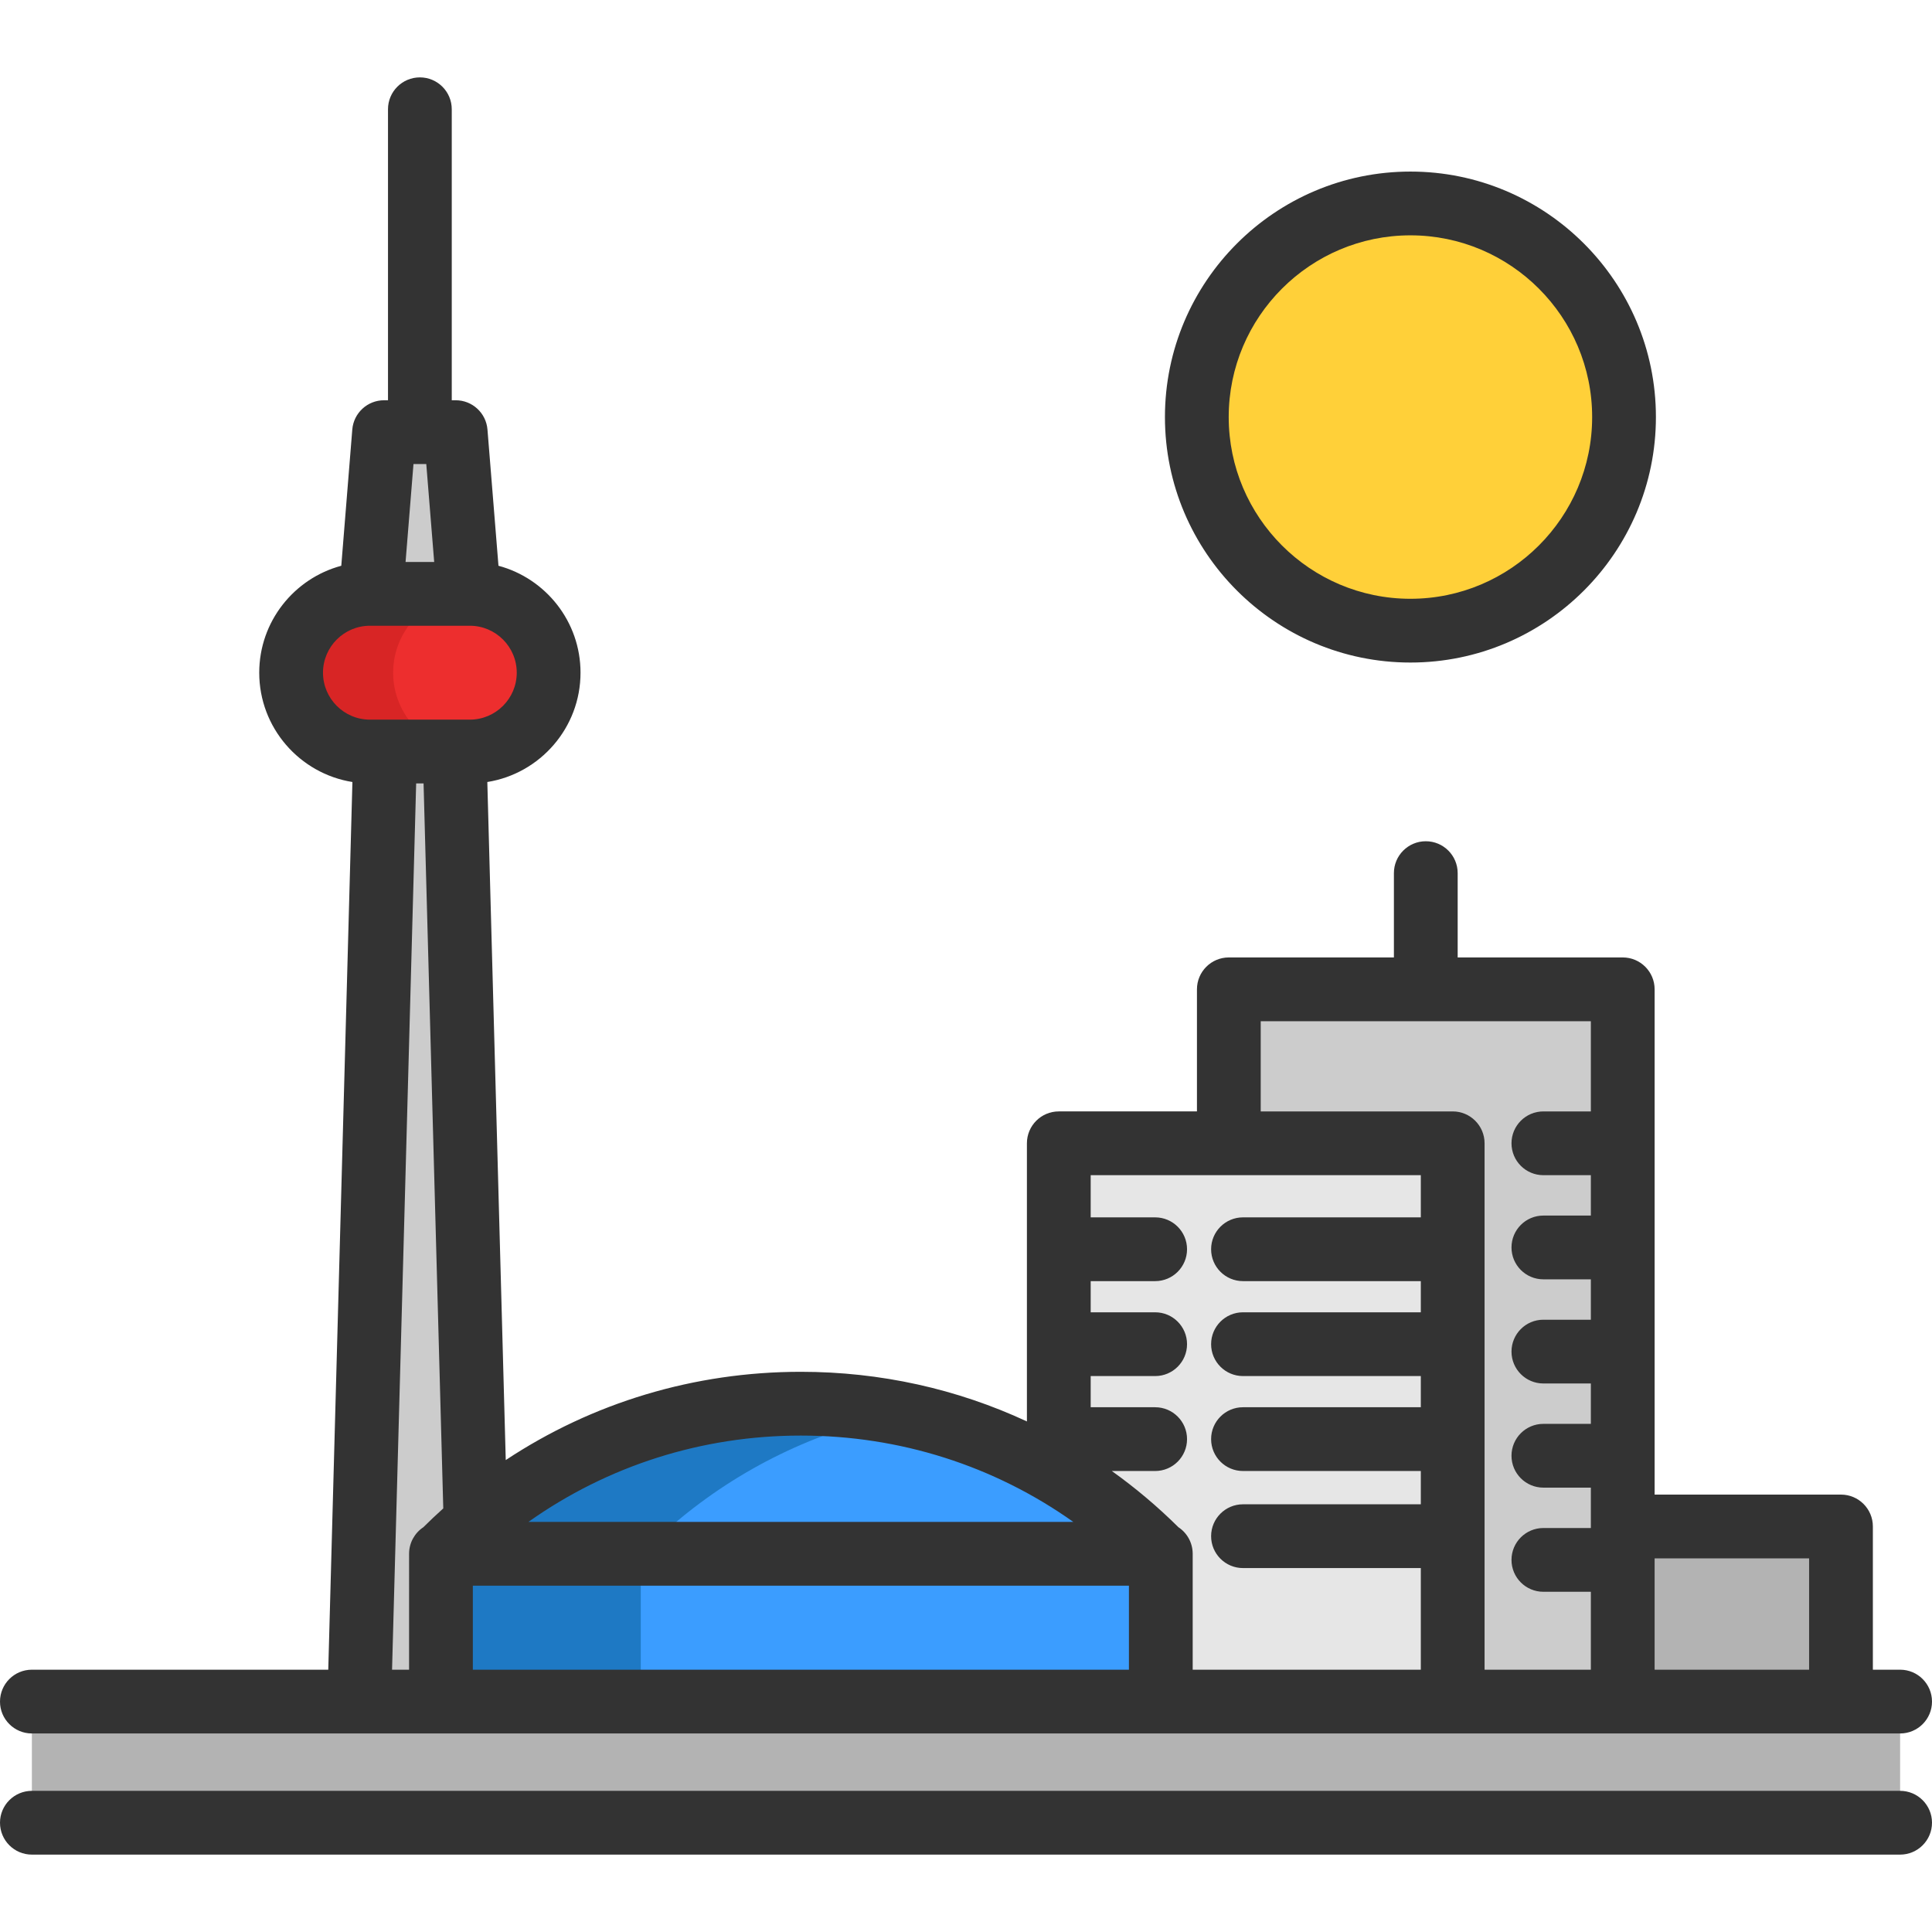
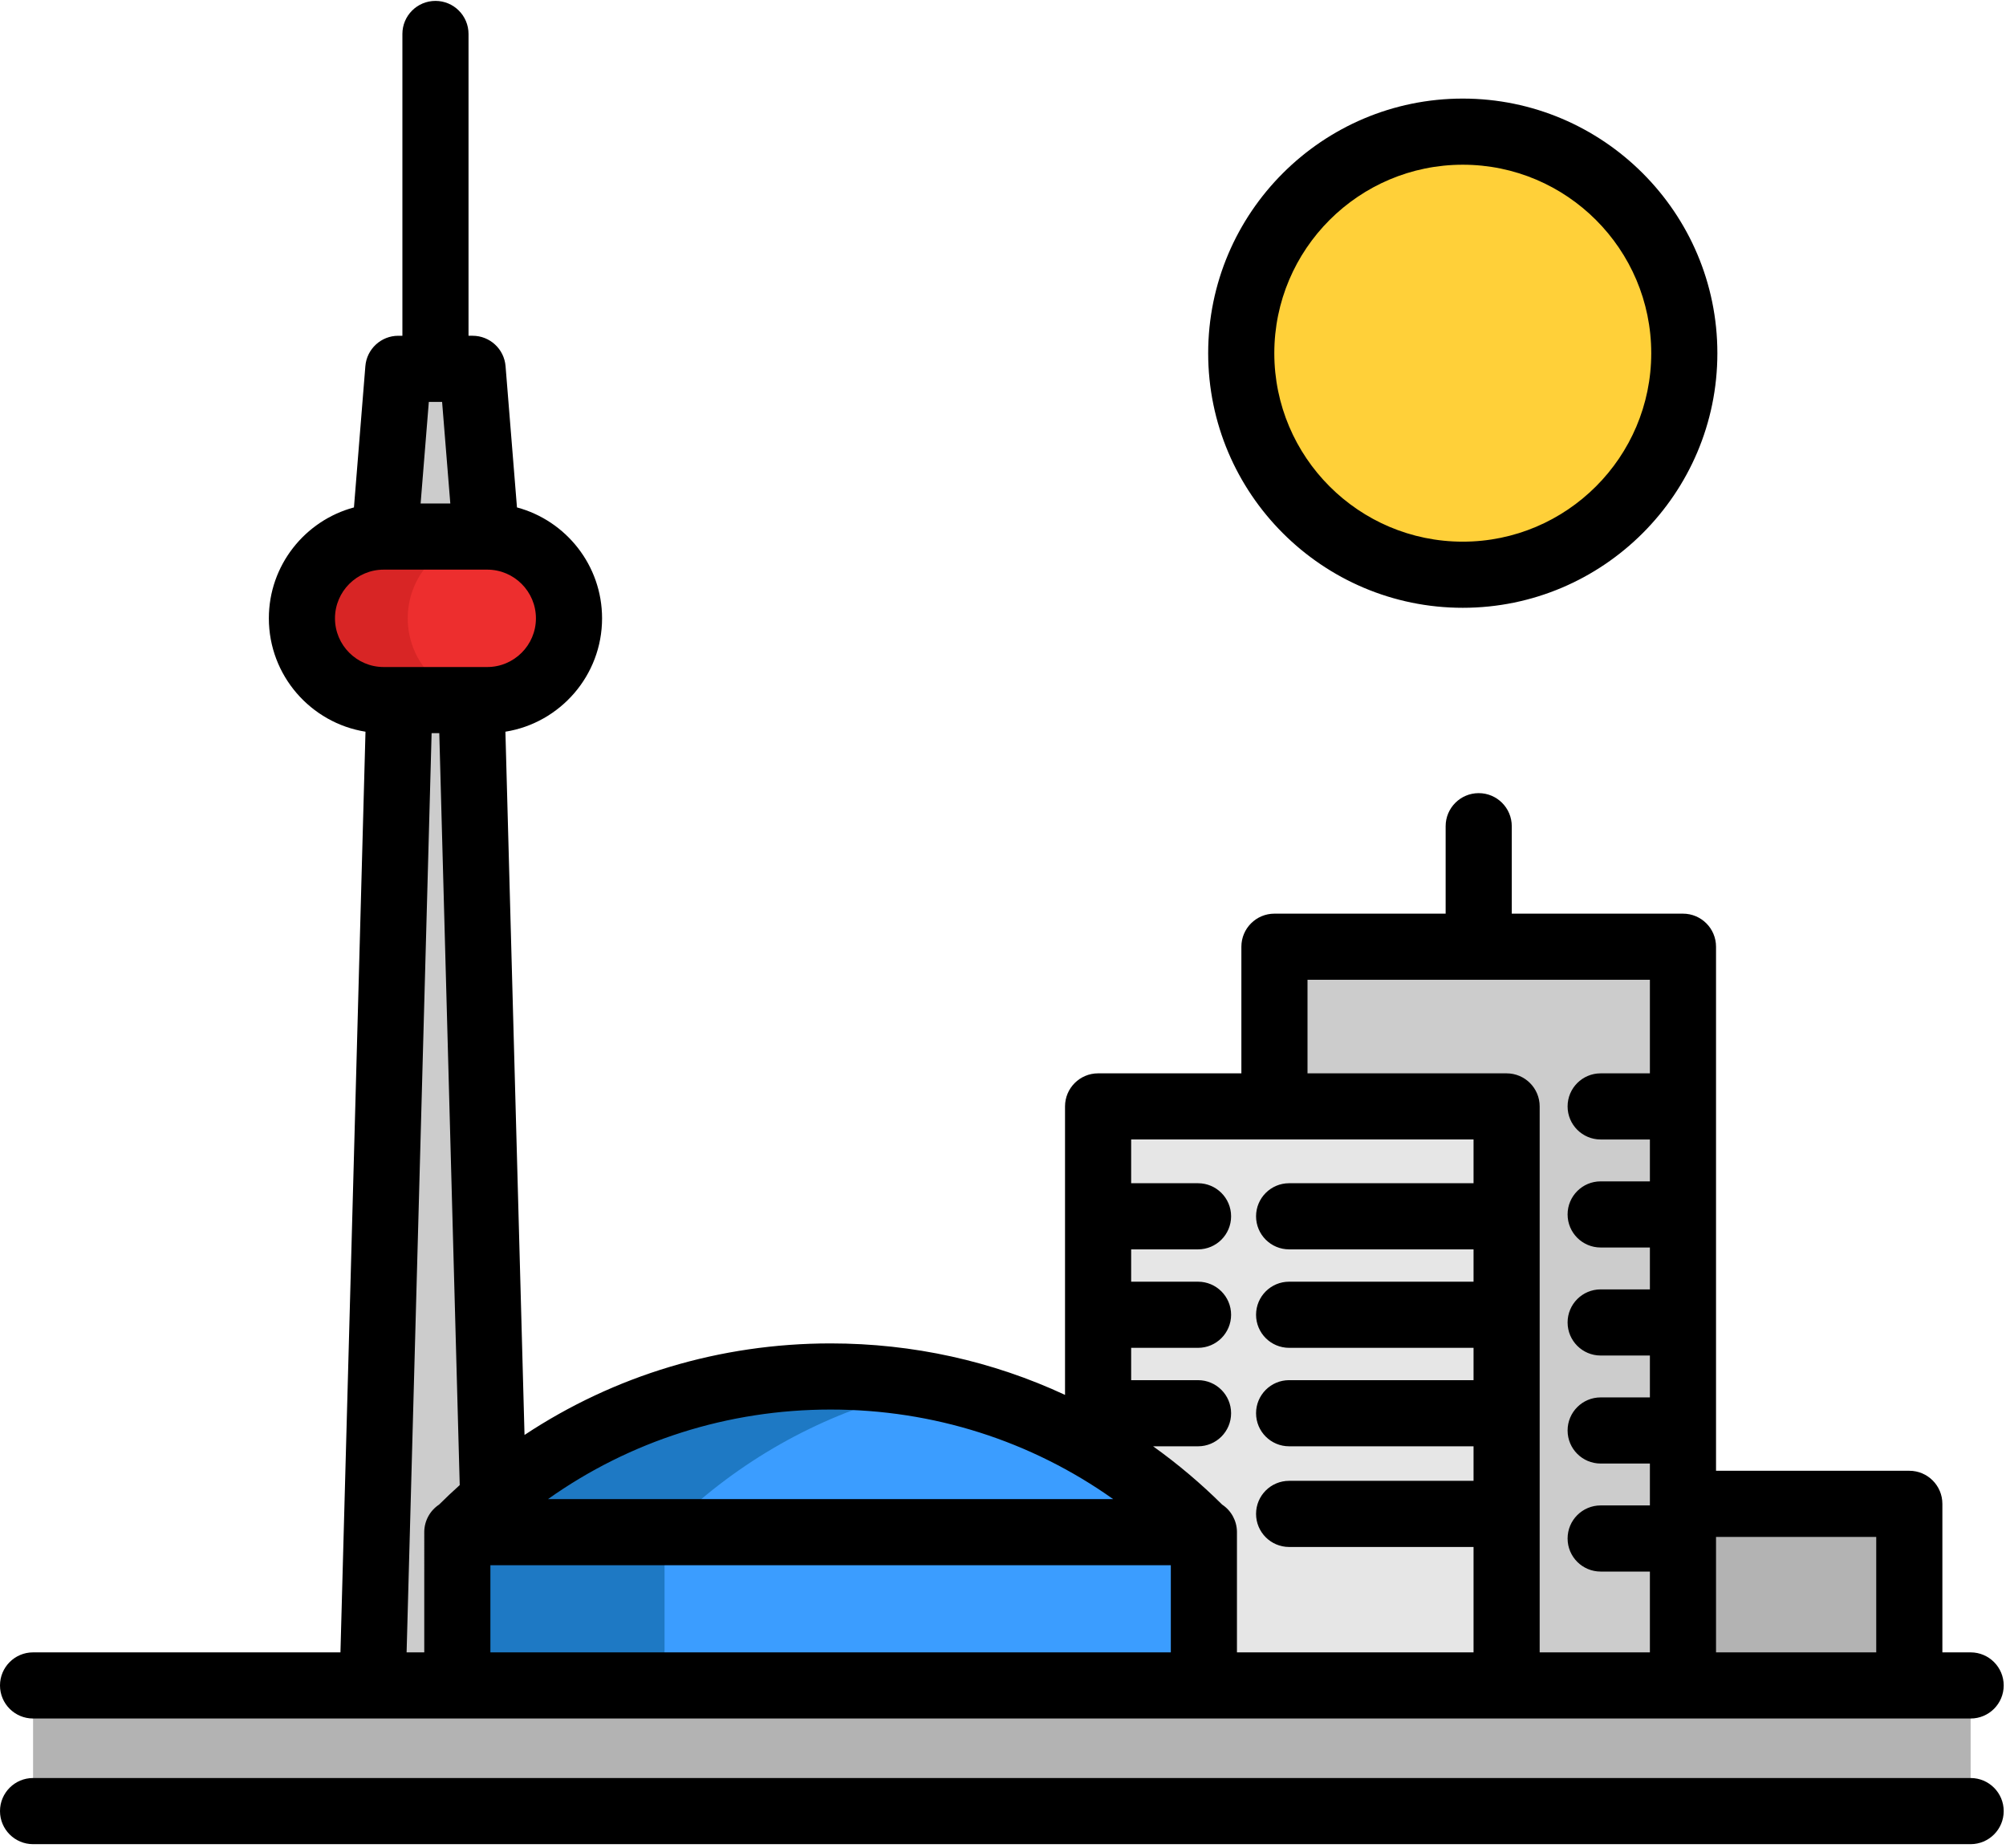
- <svg xmlns="http://www.w3.org/2000/svg" viewBox="0 0 454.479 454.479" width="512" height="512">
-   <path fill="#b3b3b3" d="M433.072 400.278v-41.19h-51.34v40.902M7.5 402.399h439.478v25.499H7.5z" />
-   <path fill="#ccc" d="M107.192 101.658l3.08 38.04h-23l3.07-38.04zm-3.46 264.08v34.54h-19.21l6.08-223.49h16.34l4.93 181.39c-2.75 2.32-5.4 4.77-7.92 7.33-.08.08-.16.15-.22.23z" />
-   <path d="M110.272 139.698h.24c5.13 0 9.76 2.07 13.12 5.43 3.35 3.36 5.43 7.99 5.43 13.11 0 10.25-8.3 18.55-18.55 18.55h-23.49c-5.12 0-9.76-2.08-13.11-5.43a18.518 18.518 0 0 1-5.43-13.12c0-10.24 8.3-18.54 18.54-18.54h23.25z" fill="#ed2e2e" />
-   <path d="M97.912 171.358a18.518 18.518 0 0 1-5.43-13.12c0-10.154 8.164-18.389 18.285-18.527-.086-.001-.169-.013-.255-.013h-23.49c-10.24 0-18.54 8.3-18.54 18.54 0 5.13 2.08 9.76 5.43 13.12 3.35 3.35 7.99 5.43 13.11 5.43h23.49c.086 0 .169-.012.255-.013a18.488 18.488 0 0 1-12.855-5.417z" fill="#d82525" />
-   <path d="M272.852 365.508h-168.9c2.52-2.56 5.17-5.01 7.92-7.33 20.65-17.46 47.36-27.98 76.53-27.98 22.17 0 42.92 6.08 60.67 16.67a118.81 118.81 0 0 1 23.78 18.64zm.21.22v34.55h-169.33v-34.54c.06-.08.14-.15.22-.23h168.9c.08.08.15.14.21.22z" fill="#3b9dff" />
-   <path d="M211.912 332.528c-19.95 4-38.08 13-53.04 25.65-2.75 2.32-5.4 4.77-7.92 7.33h-47c2.52-2.56 5.17-5.01 7.92-7.33 20.65-17.46 47.36-27.98 76.53-27.98 8.05 0 15.91.8 23.51 2.33zm-60.96 32.98c-.08.08-.16.15-.22.23v34.54h-47v-34.54c.06-.08.14-.15.22-.23h47z" fill="#1e79c4" />
-   <path d="M341.732 316.198v84.08h-68.67v-34.55l.01.01-.01-.23h-.21a118.81 118.81 0 0 0-23.78-18.64v-77.92h92.66v47.25z" fill="#e6e6e6" />
-   <path fill="#ccc" d="M381.732 268.948v131.33h-40v-131.33h-52.66v-36.22h92.66z" />
-   <path d="M331.782 47.858c27.75 0 50.25 22.5 50.25 50.25s-22.5 50.25-50.25 50.25-50.24-22.5-50.24-50.25 22.49-50.25 50.24-50.25z" fill="#ffd039" />
-   <path d="M331.786 155.855c31.842 0 57.747-25.905 57.747-57.748S363.628 40.36 331.786 40.36c-31.843 0-57.748 25.905-57.748 57.748s25.905 57.747 57.748 57.747zm0-100.495c23.571 0 42.747 19.176 42.747 42.748s-19.176 42.748-42.747 42.748-42.748-19.176-42.748-42.748 19.177-42.748 42.748-42.748zM7.5 407.776h439.479c4.143 0 7.5-3.358 7.5-7.5s-3.357-7.5-7.5-7.5h-6.41v-33.69a7.5 7.5 0 0 0-7.5-7.5h-43.84v-118.86a7.5 7.5 0 0 0-7.5-7.5h-38.83v-19.833c0-4.142-3.357-7.5-7.5-7.5s-7.5 3.358-7.5 7.5v19.833h-38.83a7.5 7.5 0 0 0-7.5 7.5v28.72h-32.5a7.5 7.5 0 0 0-7.5 7.5v65.429c-16.433-7.645-34.479-11.676-53.17-11.676-25.095 0-49.031 7.261-69.427 20.764l-4.335-159.505c12.409-1.981 21.924-12.757 21.924-25.716 0-12.029-8.2-22.175-19.302-25.154l-2.588-32.038a7.5 7.5 0 0 0-7.476-6.896h-.924v-68.45c0-4.142-3.357-7.5-7.5-7.5s-7.5 3.358-7.5 7.5v68.451h-.924a7.5 7.5 0 0 0-7.476 6.896l-2.588 32.038c-11.102 2.979-19.302 13.125-19.302 25.154 0 12.958 9.512 23.731 21.919 25.715l-5.68 208.818H7.5c-4.143 0-7.5 3.358-7.5 7.5s3.357 7.5 7.5 7.5zm103.731-15V373.01h154.334v19.767H111.231zm314.337-26.19v26.19h-36.34v-26.19h36.34zm-129-126.359h77.66v21.22h-11.167c-4.143 0-7.5 3.358-7.5 7.5s3.357 7.5 7.5 7.5h11.167v9.5h-11.167c-4.143 0-7.5 3.358-7.5 7.5s3.357 7.5 7.5 7.5h11.167v9.5h-11.167c-4.143 0-7.5 3.358-7.5 7.5s3.357 7.5 7.5 7.5h11.167v9.5h-11.167c-4.143 0-7.5 3.358-7.5 7.5s3.357 7.5 7.5 7.5h11.167v9.5h-11.167c-4.143 0-7.5 3.358-7.5 7.5s3.357 7.5 7.5 7.5h11.167v18.33h-25v-123.83a7.5 7.5 0 0 0-7.5-7.5h-45.16v-21.22zm37.661 36.219v9.923h-41.83c-4.143 0-7.5 3.358-7.5 7.5s3.357 7.5 7.5 7.5h41.83v7.333h-41.83c-4.143 0-7.5 3.358-7.5 7.5s3.357 7.5 7.5 7.5h41.83v7.333h-41.83c-4.143 0-7.5 3.358-7.5 7.5s3.357 7.5 7.5 7.5h41.83v7.833h-41.83c-4.143 0-7.5 3.358-7.5 7.5s3.357 7.5 7.5 7.5h41.83v23.907h-53.664v-27.36a7.491 7.491 0 0 0-3.356-6.156 127.666 127.666 0 0 0-15.667-13.223h10.194c4.143 0 7.5-3.358 7.5-7.5s-3.357-7.5-7.5-7.5h-15.167v-7.333h15.167c4.143 0 7.5-3.358 7.5-7.5s-3.357-7.5-7.5-7.5h-15.167v-7.333h15.167c4.143 0 7.5-3.358 7.5-7.5s-3.357-7.5-7.5-7.5h-15.167v-9.923h77.66zm-81.745 81.564H124.305c18.608-13.196 40.783-20.31 64.093-20.31 23.3 0 45.466 7.108 64.086 20.31zM97.266 109.154h3.01l1.862 23.044h-6.734l1.862-23.044zm-21.285 49.089c0-6.09 4.955-11.044 11.045-11.044h23.489c6.09 0 11.044 4.955 11.044 11.044 0 6.09-4.954 11.045-11.044 11.045H87.026c-6.089 0-11.045-4.955-11.045-11.045zm21.916 26.045h1.742l4.635 170.548a128.403 128.403 0 0 0-4.688 4.426 7.49 7.49 0 0 0-3.354 6.154l-.001 27.36h-4.006l5.672-208.488zm349.082 236.987H7.5c-4.143 0-7.5 3.358-7.5 7.5s3.357 7.5 7.5 7.5h439.479a7.5 7.5 0 0 0 0-15z" fill="#333" />
+ <svg xmlns="http://www.w3.org/2000/svg" width="455px" height="419px" viewBox="0 0 455 419" version="1.1">
+   <g id="Page-1" stroke="none" stroke-width="1" fill="none" fill-rule="evenodd">
+     <g id="toronto-hover" fill-rule="nonzero">
+       <path d="M433.072,382.278 L433.072,341.088 L381.732,341.088 L381.732,381.99 L433.072,382.278 Z M7.5,384.399 L446.978,384.399 L446.978,409.898 L7.5,409.898 L7.5,384.399 Z" id="Shape" fill="#B3B3B3" />
+       <path d="M107.192,83.658 L110.272,121.698 L87.272,121.698 L90.342,83.658 L107.192,83.658 Z M103.732,347.738 L103.732,382.278 L84.522,382.278 L90.602,158.788 L106.942,158.788 L111.872,340.178 C109.122,342.498 106.472,344.948 103.952,347.508 C103.872,347.588 103.792,347.658 103.732,347.738 L103.732,347.738 Z" id="Shape" fill="#CCCCCC" />
+       <path d="M110.272,121.698 L110.512,121.698 C115.642,121.698 120.272,123.768 123.632,127.128 C126.982,130.488 129.062,135.118 129.062,140.238 C129.062,150.488 120.762,158.788 110.512,158.788 L87.022,158.788 C81.902,158.788 77.262,156.708 73.912,153.358 C70.431,149.88 68.477,145.159 68.482,140.238 C68.482,129.998 76.782,121.698 87.022,121.698 L110.272,121.698 L110.272,121.698 Z" id="Path" fill="#ED2E2E" />
+       <path d="M97.912,153.358 C94.431,149.88 92.477,145.159 92.482,140.238 C92.482,130.084 100.646,121.849 110.767,121.711 C110.681,121.71 110.598,121.698 110.512,121.698 L87.022,121.698 C76.782,121.698 68.482,129.998 68.482,140.238 C68.482,145.368 70.562,149.998 73.912,153.358 C77.262,156.708 81.902,158.788 87.022,158.788 L110.512,158.788 C110.598,158.788 110.681,158.776 110.767,158.775 C105.939,158.717 101.325,156.773 97.912,153.358 L97.912,153.358 Z" id="Path" fill="#D82525" />
+       <path d="M272.852,347.508 L103.952,347.508 C106.472,344.948 109.122,342.498 111.872,340.178 C132.522,322.718 159.232,312.198 188.402,312.198 C210.572,312.198 231.322,318.278 249.072,328.868 C257.76,334.044 265.751,340.308 272.852,347.508 L272.852,347.508 Z M273.062,347.728 L273.062,382.278 L103.732,382.278 L103.732,347.738 C103.792,347.658 103.872,347.588 103.952,347.508 L272.852,347.508 C272.932,347.588 273.002,347.648 273.062,347.728 Z" id="Shape" fill="#3B9DFF" />
+       <path d="M211.912,314.528 C191.962,318.528 173.832,327.528 158.872,340.178 C156.122,342.498 153.472,344.948 150.952,347.508 L103.952,347.508 C106.472,344.948 109.122,342.498 111.872,340.178 C132.522,322.718 159.232,312.198 188.402,312.198 C196.452,312.198 204.312,312.998 211.912,314.528 L211.912,314.528 Z M150.952,347.508 C150.872,347.588 150.792,347.658 150.732,347.738 L150.732,382.278 L103.732,382.278 L103.732,347.738 C103.792,347.658 103.872,347.588 103.952,347.508 L150.952,347.508 Z" id="Shape" fill="#1E79C4" />
+       <path d="M341.732,298.198 L341.732,382.278 L273.062,382.278 L273.062,347.728 L273.072,347.738 L273.062,347.508 L272.852,347.508 C265.751,340.308 257.76,334.044 249.072,328.868 L249.072,250.948 L341.732,250.948 L341.732,298.198 L341.732,298.198 Z" id="Path" fill="#E6E6E6" />
+       <polygon id="Path" fill="#CCCCCC" points="381.732 250.948 381.732 382.278 341.732 382.278 341.732 250.948 289.072 250.948 289.072 214.728 381.732 214.728" />
+       <path d="M331.782,29.858 C359.532,29.858 382.032,52.358 382.032,80.108 C382.032,107.858 359.532,130.358 331.782,130.358 C304.032,130.358 281.542,107.858 281.542,80.108 C281.542,52.358 304.032,29.858 331.782,29.858 Z" id="Path" fill="#FFD039" />
+       <path d="M331.786,137.855 C363.628,137.855 389.533,111.95 389.533,80.107 C389.533,48.264 363.628,22.36 331.786,22.36 C299.943,22.36 274.038,48.265 274.038,80.108 C274.038,111.951 299.943,137.855 331.786,137.855 L331.786,137.855 Z M331.786,37.36 C355.357,37.36 374.533,56.536 374.533,80.108 C374.533,103.68 355.357,122.856 331.786,122.856 C308.215,122.856 289.038,103.68 289.038,80.108 C289.038,56.536 308.215,37.36 331.786,37.36 Z M7.5,389.776 L446.979,389.776 C451.122,389.776 454.479,386.418 454.479,382.276 C454.479,378.134 451.122,374.776 446.979,374.776 L440.569,374.776 L440.569,341.086 C440.569,336.944 437.211,333.586 433.069,333.586 L389.229,333.586 L389.229,214.726 C389.229,210.584 385.871,207.226 381.729,207.226 L342.899,207.226 L342.899,187.393 C342.899,183.251 339.542,179.893 335.399,179.893 C331.256,179.893 327.899,183.251 327.899,187.393 L327.899,207.226 L289.069,207.226 C284.927,207.226 281.569,210.584 281.569,214.726 L281.569,243.446 L249.069,243.446 C244.927,243.446 241.569,246.804 241.569,250.946 L241.569,316.375 C225.136,308.73 207.09,304.699 188.399,304.699 C163.304,304.699 139.368,311.96 118.972,325.463 L114.637,165.958 C127.046,163.977 136.561,153.201 136.561,140.242 C136.561,128.213 128.361,118.067 117.259,115.088 L114.671,83.05 C114.356,79.155 111.103,76.154 107.195,76.154 L106.271,76.154 L106.271,7.704 C106.271,3.562 102.914,0.204 98.771,0.204 C94.628,0.204 91.271,3.562 91.271,7.704 L91.271,76.155 L90.347,76.155 C86.439,76.155 83.186,79.156 82.871,83.051 L80.283,115.089 C69.181,118.068 60.981,128.214 60.981,140.243 C60.981,153.201 70.493,163.974 82.9,165.958 L77.22,374.776 L7.5,374.776 C3.357,374.776 0,378.134 0,382.276 C0,386.418 3.357,389.776 7.5,389.776 Z M111.231,374.776 L111.231,355.01 L265.565,355.01 L265.565,374.777 L111.231,374.777 L111.231,374.776 Z M425.568,348.586 L425.568,374.776 L389.228,374.776 L389.228,348.586 L425.568,348.586 Z M296.568,222.227 L374.228,222.227 L374.228,243.447 L363.061,243.447 C358.918,243.447 355.561,246.805 355.561,250.947 C355.561,255.089 358.918,258.447 363.061,258.447 L374.228,258.447 L374.228,267.947 L363.061,267.947 C358.918,267.947 355.561,271.305 355.561,275.447 C355.561,279.589 358.918,282.947 363.061,282.947 L374.228,282.947 L374.228,292.447 L363.061,292.447 C358.918,292.447 355.561,295.805 355.561,299.947 C355.561,304.089 358.918,307.447 363.061,307.447 L374.228,307.447 L374.228,316.947 L363.061,316.947 C358.918,316.947 355.561,320.305 355.561,324.447 C355.561,328.589 358.918,331.947 363.061,331.947 L374.228,331.947 L374.228,341.447 L363.061,341.447 C358.918,341.447 355.561,344.805 355.561,348.947 C355.561,353.089 358.918,356.447 363.061,356.447 L374.228,356.447 L374.228,374.777 L349.228,374.777 L349.228,250.947 C349.228,246.805 345.87,243.447 341.728,243.447 L296.568,243.447 L296.568,222.227 L296.568,222.227 Z M334.229,258.446 L334.229,268.369 L292.399,268.369 C288.256,268.369 284.899,271.727 284.899,275.869 C284.899,280.011 288.256,283.369 292.399,283.369 L334.229,283.369 L334.229,290.702 L292.399,290.702 C288.256,290.702 284.899,294.06 284.899,298.202 C284.899,302.344 288.256,305.702 292.399,305.702 L334.229,305.702 L334.229,313.035 L292.399,313.035 C288.256,313.035 284.899,316.393 284.899,320.535 C284.899,324.677 288.256,328.035 292.399,328.035 L334.229,328.035 L334.229,335.868 L292.399,335.868 C288.256,335.868 284.899,339.226 284.899,343.368 C284.899,347.51 288.256,350.868 292.399,350.868 L334.229,350.868 L334.229,374.775 L280.565,374.775 L280.565,347.415 C280.535,344.934 279.278,342.629 277.209,341.259 C272.35,336.438 267.11,332.017 261.542,328.036 L271.736,328.036 C275.879,328.036 279.236,324.678 279.236,320.536 C279.236,316.394 275.879,313.036 271.736,313.036 L256.569,313.036 L256.569,305.703 L271.736,305.703 C275.879,305.703 279.236,302.345 279.236,298.203 C279.236,294.061 275.879,290.703 271.736,290.703 L256.569,290.703 L256.569,283.37 L271.736,283.37 C275.879,283.37 279.236,280.012 279.236,275.87 C279.236,271.728 275.879,268.37 271.736,268.37 L256.569,268.37 L256.569,258.446 L334.229,258.446 L334.229,258.446 Z M252.484,340.01 L124.305,340.01 C142.913,326.814 165.088,319.7 188.398,319.7 C211.698,319.7 233.864,326.808 252.484,340.01 L252.484,340.01 Z M97.266,91.154 L100.276,91.154 L102.138,114.198 L95.404,114.198 L97.266,91.154 L97.266,91.154 Z M75.981,140.243 C75.981,134.153 80.936,129.199 87.026,129.199 L110.515,129.199 C116.605,129.199 121.559,134.154 121.559,140.243 C121.559,146.333 116.605,151.288 110.515,151.288 L87.026,151.288 C80.937,151.288 75.981,146.333 75.981,140.243 L75.981,140.243 Z M97.897,166.288 L99.639,166.288 L104.274,336.836 C102.675,338.272 101.111,339.748 99.586,341.262 C97.518,342.631 96.262,344.936 96.232,347.416 L96.231,374.776 L92.225,374.776 L97.897,166.288 Z M446.979,403.275 L7.5,403.275 C3.357,403.275 0,406.633 0,410.775 C0,414.917 3.357,418.275 7.5,418.275 L446.979,418.275 C451.121,418.275 454.479,414.917 454.479,410.775 C454.479,406.633 451.121,403.275 446.979,403.275 Z" id="Shape" fill="#000000" />
+     </g>
+   </g>
</svg>
